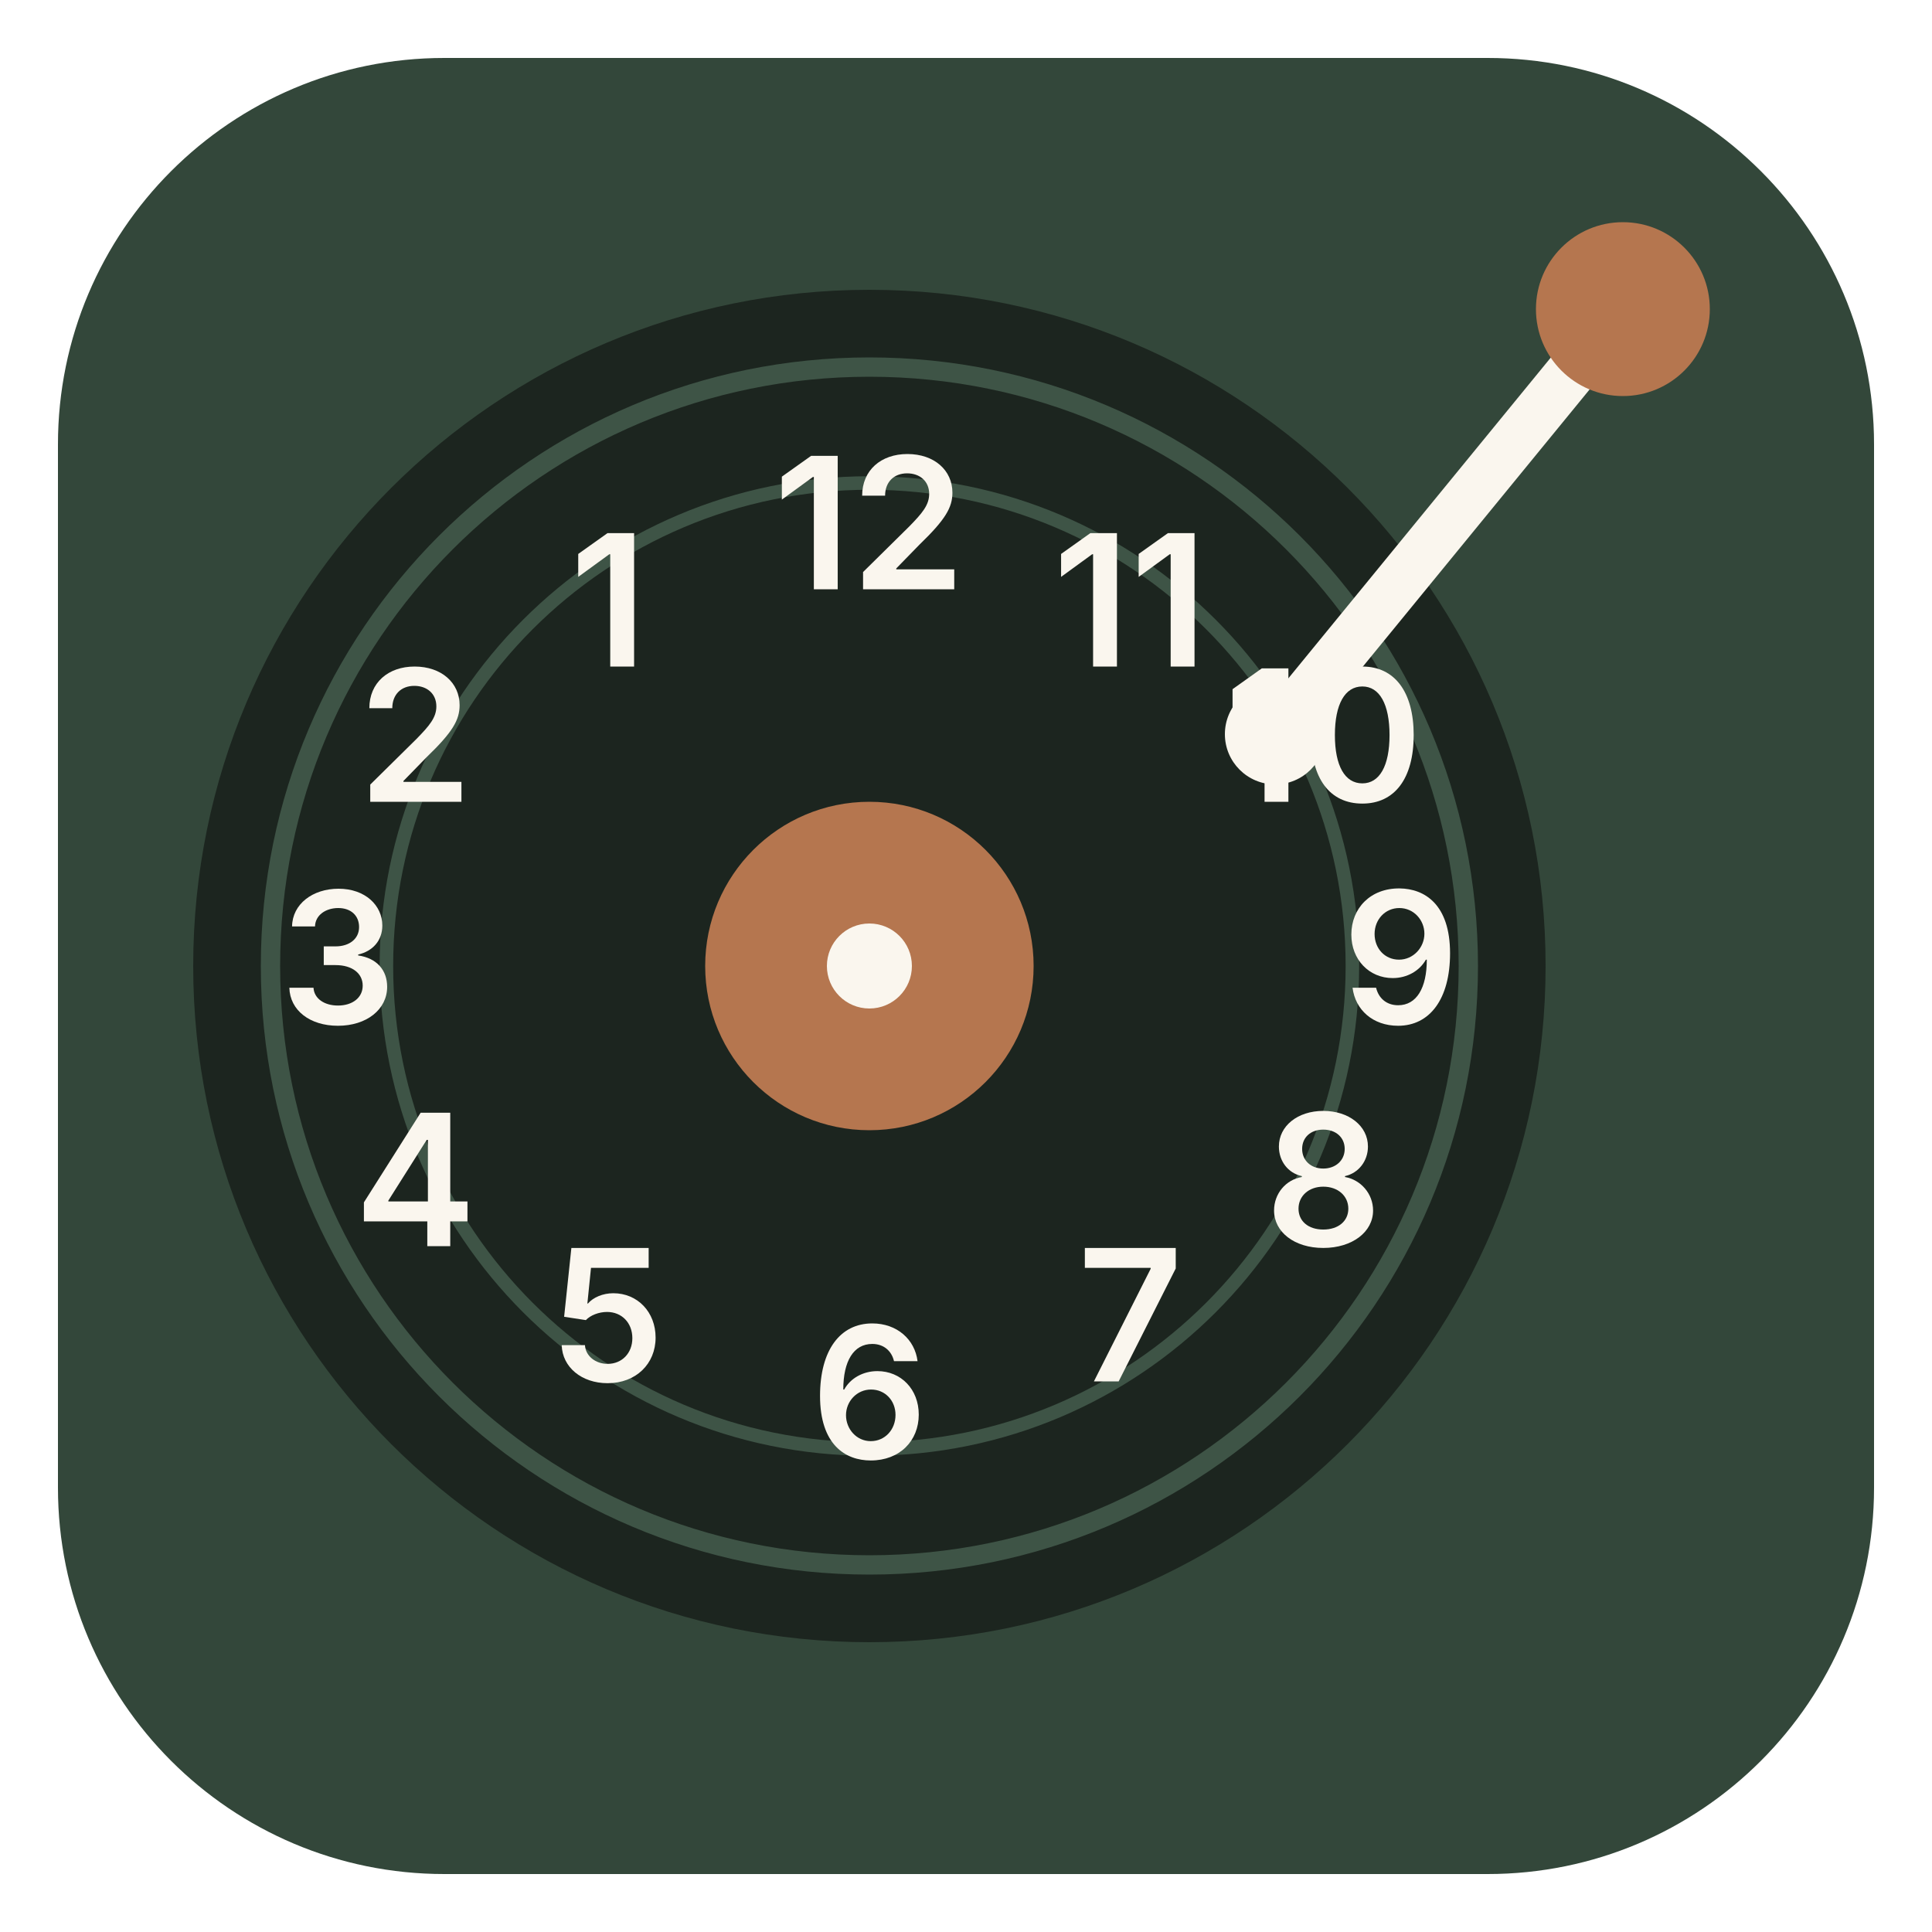
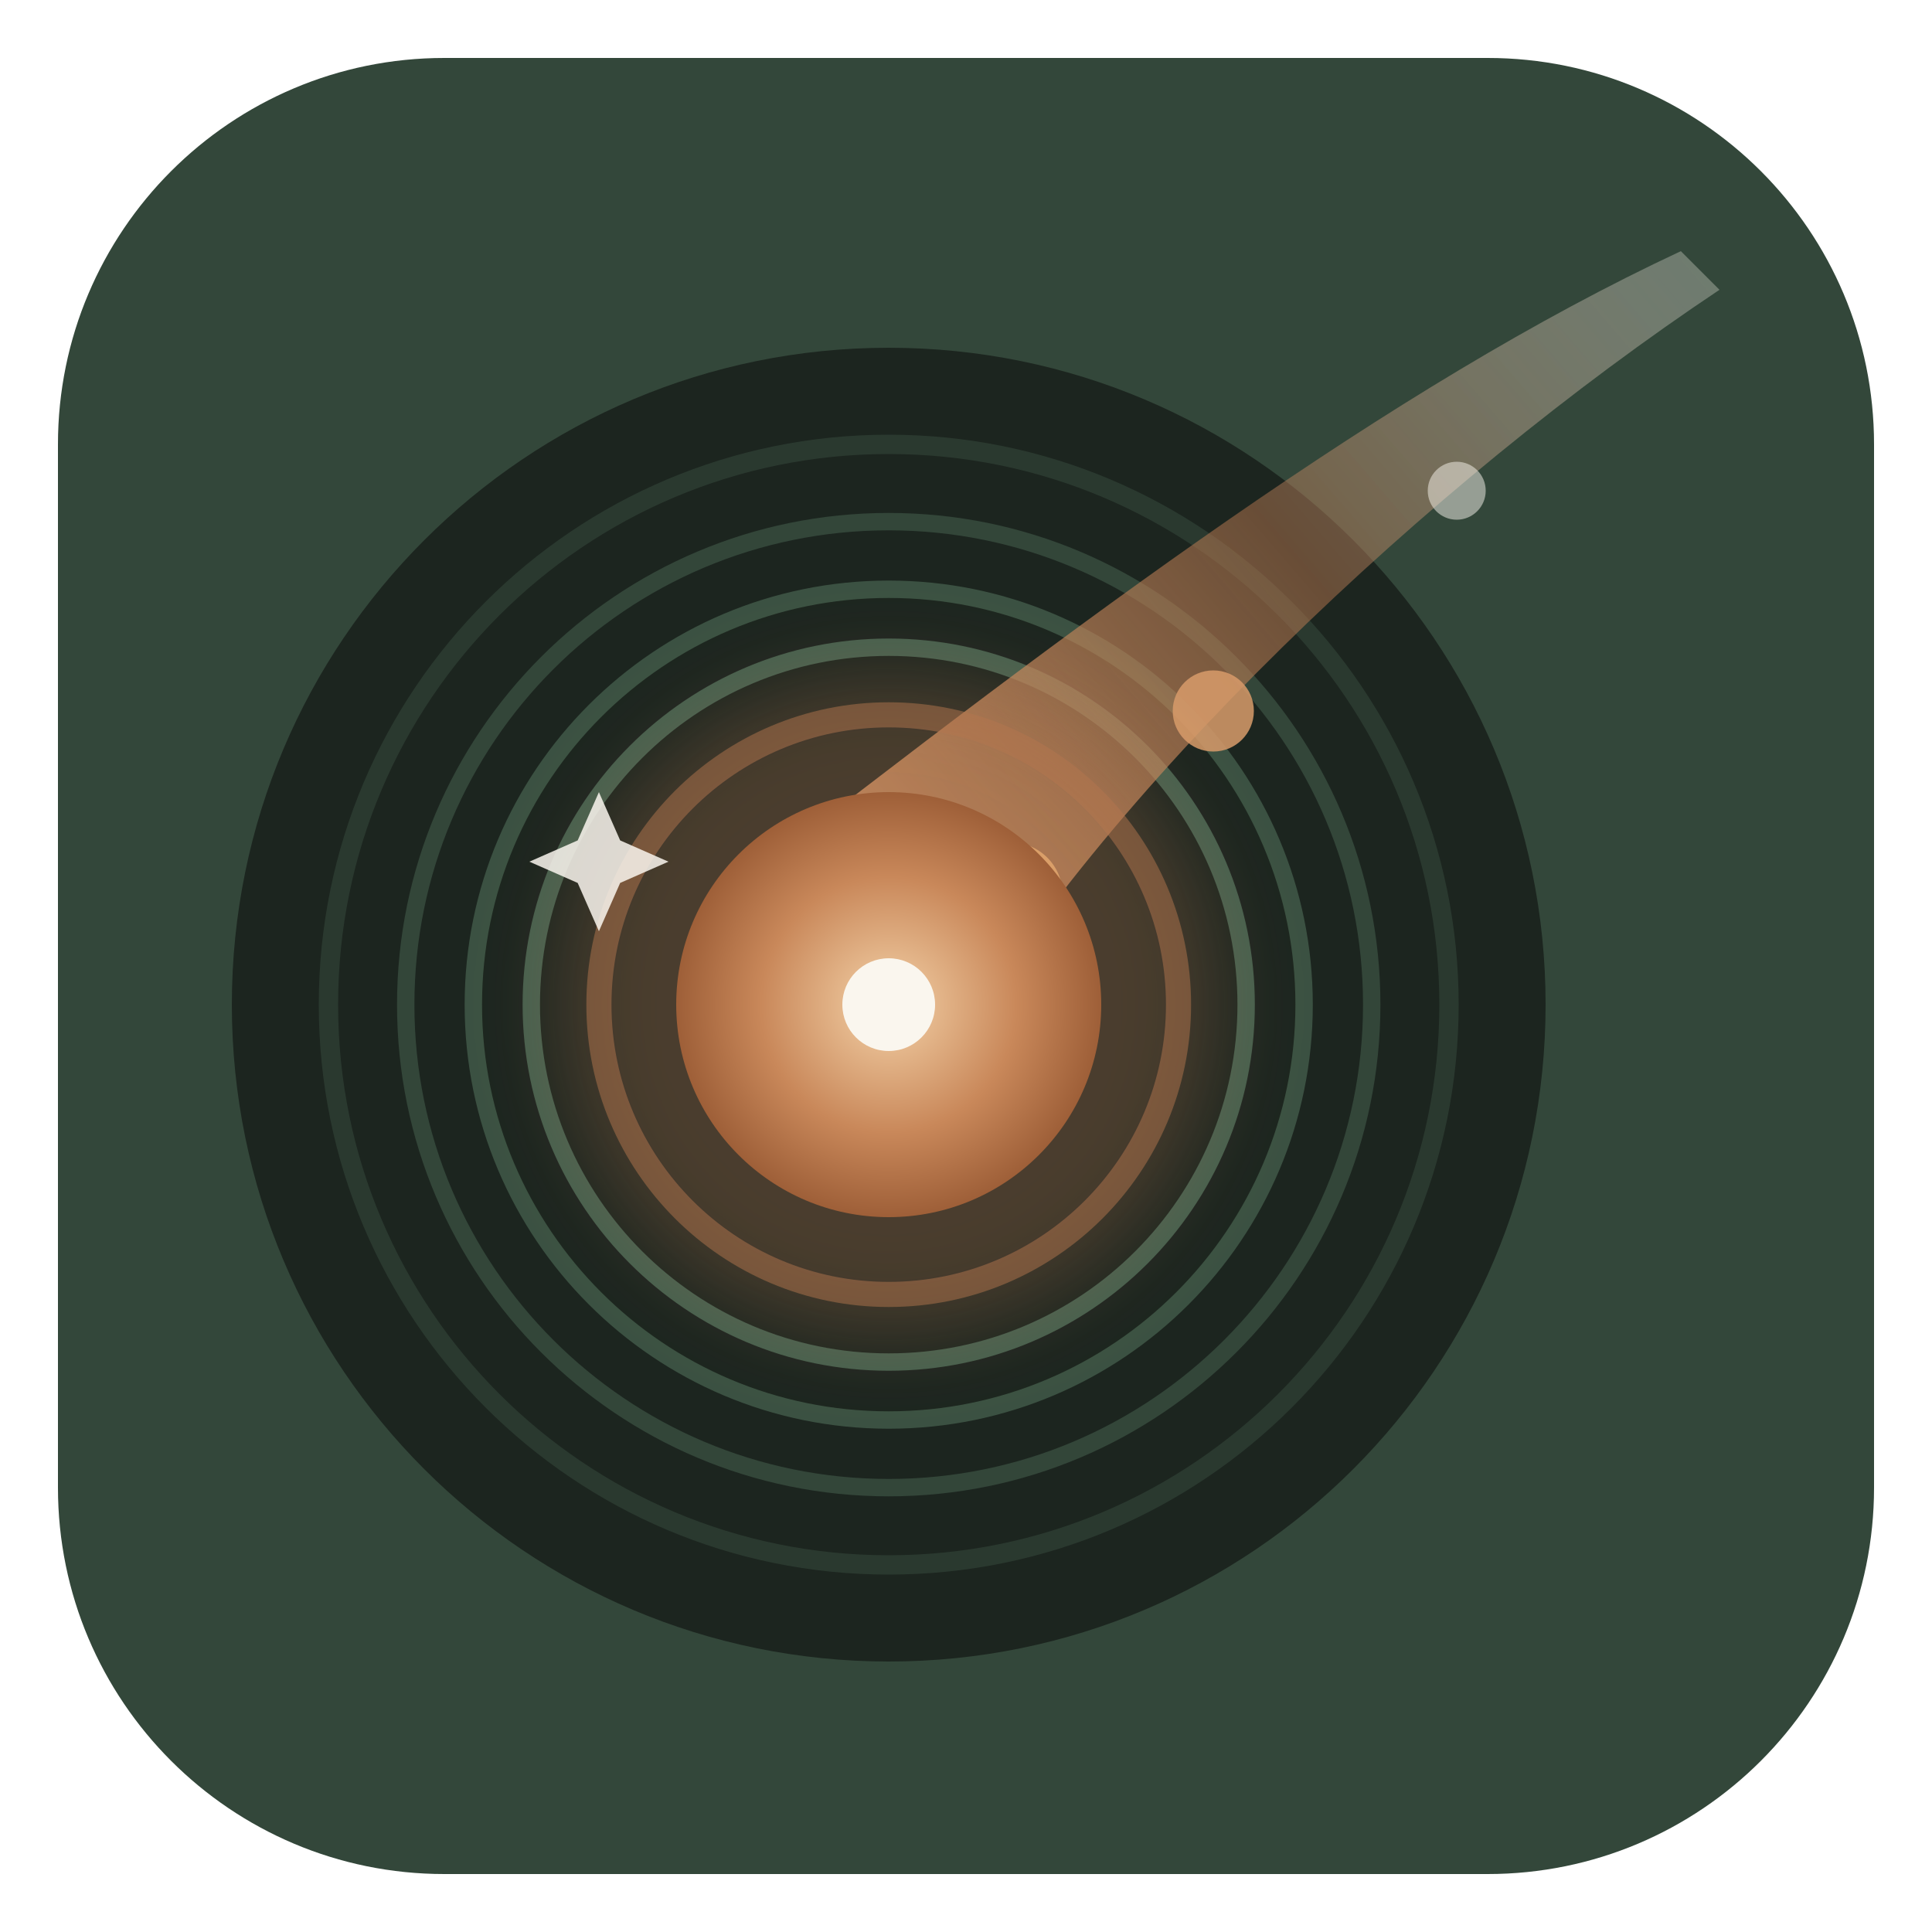
<svg xmlns="http://www.w3.org/2000/svg" width="512" height="512" viewBox="0 0 100 100">
+   <defs>
+     <linearGradient id="trailF" gradientUnits="userSpaceOnUse" x1="89" y1="15" x2="46" y2="52">
+       <stop offset="0%" stop-color="#FAF6EE" stop-opacity="0.30" />
+       <stop offset="45%" stop-color="#B5764F" stop-opacity="0.50" />
+       <stop offset="100%" stop-color="#D89B6A" stop-opacity="0.95" />
+     </linearGradient>
+     <radialGradient id="orbF" cx="46" cy="52" r="11" gradientUnits="userSpaceOnUse">
+       <stop offset="0%" stop-color="#F4D2A8" />
+       <stop offset="60%" stop-color="#C9885A" />
+       <stop offset="100%" stop-color="#9E5F38" />
+     </radialGradient>
+     <filter id="glowF" x="-80%" y="-80%" width="260%" height="260%">
+       <feGaussianBlur stdDeviation="2.2" />
+     </filter>
+   </defs>
  <rect x="3" y="3" width="94" height="94" rx="20" fill="#33473A" />
-   <circle cx="45" cy="50" r="35" fill="#1C251F" />
-   <circle cx="45" cy="50" r="31" fill="none" stroke="#3E5446" stroke-width="1" />
-   <circle cx="45" cy="50" r="25" fill="none" stroke="#3E5446" stroke-width="0.7" />
-   <g font-family="Inter, Segoe UI, Helvetica, Arial, sans-serif" font-weight="600" font-size="9.5" fill="#FAF6EE" text-anchor="middle">
-     <text x="45" y="30.5">12</text>
-     <text x="58.5" y="34.5">11</text>
-     <text x="68.5" y="41.5">10</text>
-     <text x="72.5" y="53">9</text>
-     <text x="68.5" y="64.5">8</text>
-     <text x="58.5" y="71.5">7</text>
-     <text x="45" y="75.5">6</text>
-     <text x="31.5" y="71.5">5</text>
-     <text x="21.5" y="64.5">4</text>
-     <text x="17.5" y="53">3</text>
-     <text x="21.5" y="41.5">2</text>
-     <text x="31.5" y="34.5">1</text>
-   </g>
-   <circle cx="45" cy="50" r="8.5" fill="#B5764F" />
-   <circle cx="45" cy="50" r="2.2" fill="#FAF6EE" />
-   <g>
-     <line x1="84" y1="16" x2="66" y2="38" stroke="#FAF6EE" stroke-width="2.6" stroke-linecap="round" />
-     <circle cx="84" cy="16" r="4.5" fill="#B5764F" />
-     <circle cx="66" cy="38" r="2.6" fill="#FAF6EE" />
-   </g>
+   <circle cx="46" cy="52" r="34" fill="#1C251F" />
+   <circle cx="46" cy="52" r="29" fill="none" stroke="#46604E" stroke-width="1" stroke-opacity="0.35" />
+   <circle cx="46" cy="52" r="25" fill="none" stroke="#46604E" stroke-width="0.9" stroke-opacity="0.55" />
+   <circle cx="46" cy="52" r="21.5" fill="none" stroke="#46604E" stroke-width="0.9" stroke-opacity="0.75" />
+   <circle cx="46" cy="52" r="18.5" fill="none" stroke="#46604E" stroke-width="0.9" stroke-opacity="1" />
+   <path d="M89,15 C74,25 57,41 49,55 L38,46 C56,32 72,20 87,13 Z" fill="url(#trailF)" />
+   <circle cx="75.4" cy="25.4" r="1.5" fill="#FAF6EE" opacity="0.5" />
+   <circle cx="62.8" cy="36.8" r="2.1" fill="#D89B6A" opacity="0.85" />
+   <circle cx="52.3" cy="46.3" r="2.7" fill="#E9B074" />
+   <circle cx="46" cy="52" r="17" fill="#B5764F" opacity="0.30" filter="url(#glowF)" />
+   <circle cx="46" cy="52" r="15" fill="none" stroke="#B5764F" stroke-width="1.3" stroke-opacity="0.5" />
+   <circle cx="46" cy="52" r="11" fill="url(#orbF)" />
+   <circle cx="46" cy="52" r="2.4" fill="#FAF6EE" />
+   <path d="M31,41 L32.1,43.5 L34.6,44.6 L32.1,45.7 L31,48.2 L29.9,45.7 L27.4,44.6 L29.9,43.5 Z" fill="#FAF6EE" opacity="0.85" />
</svg>
